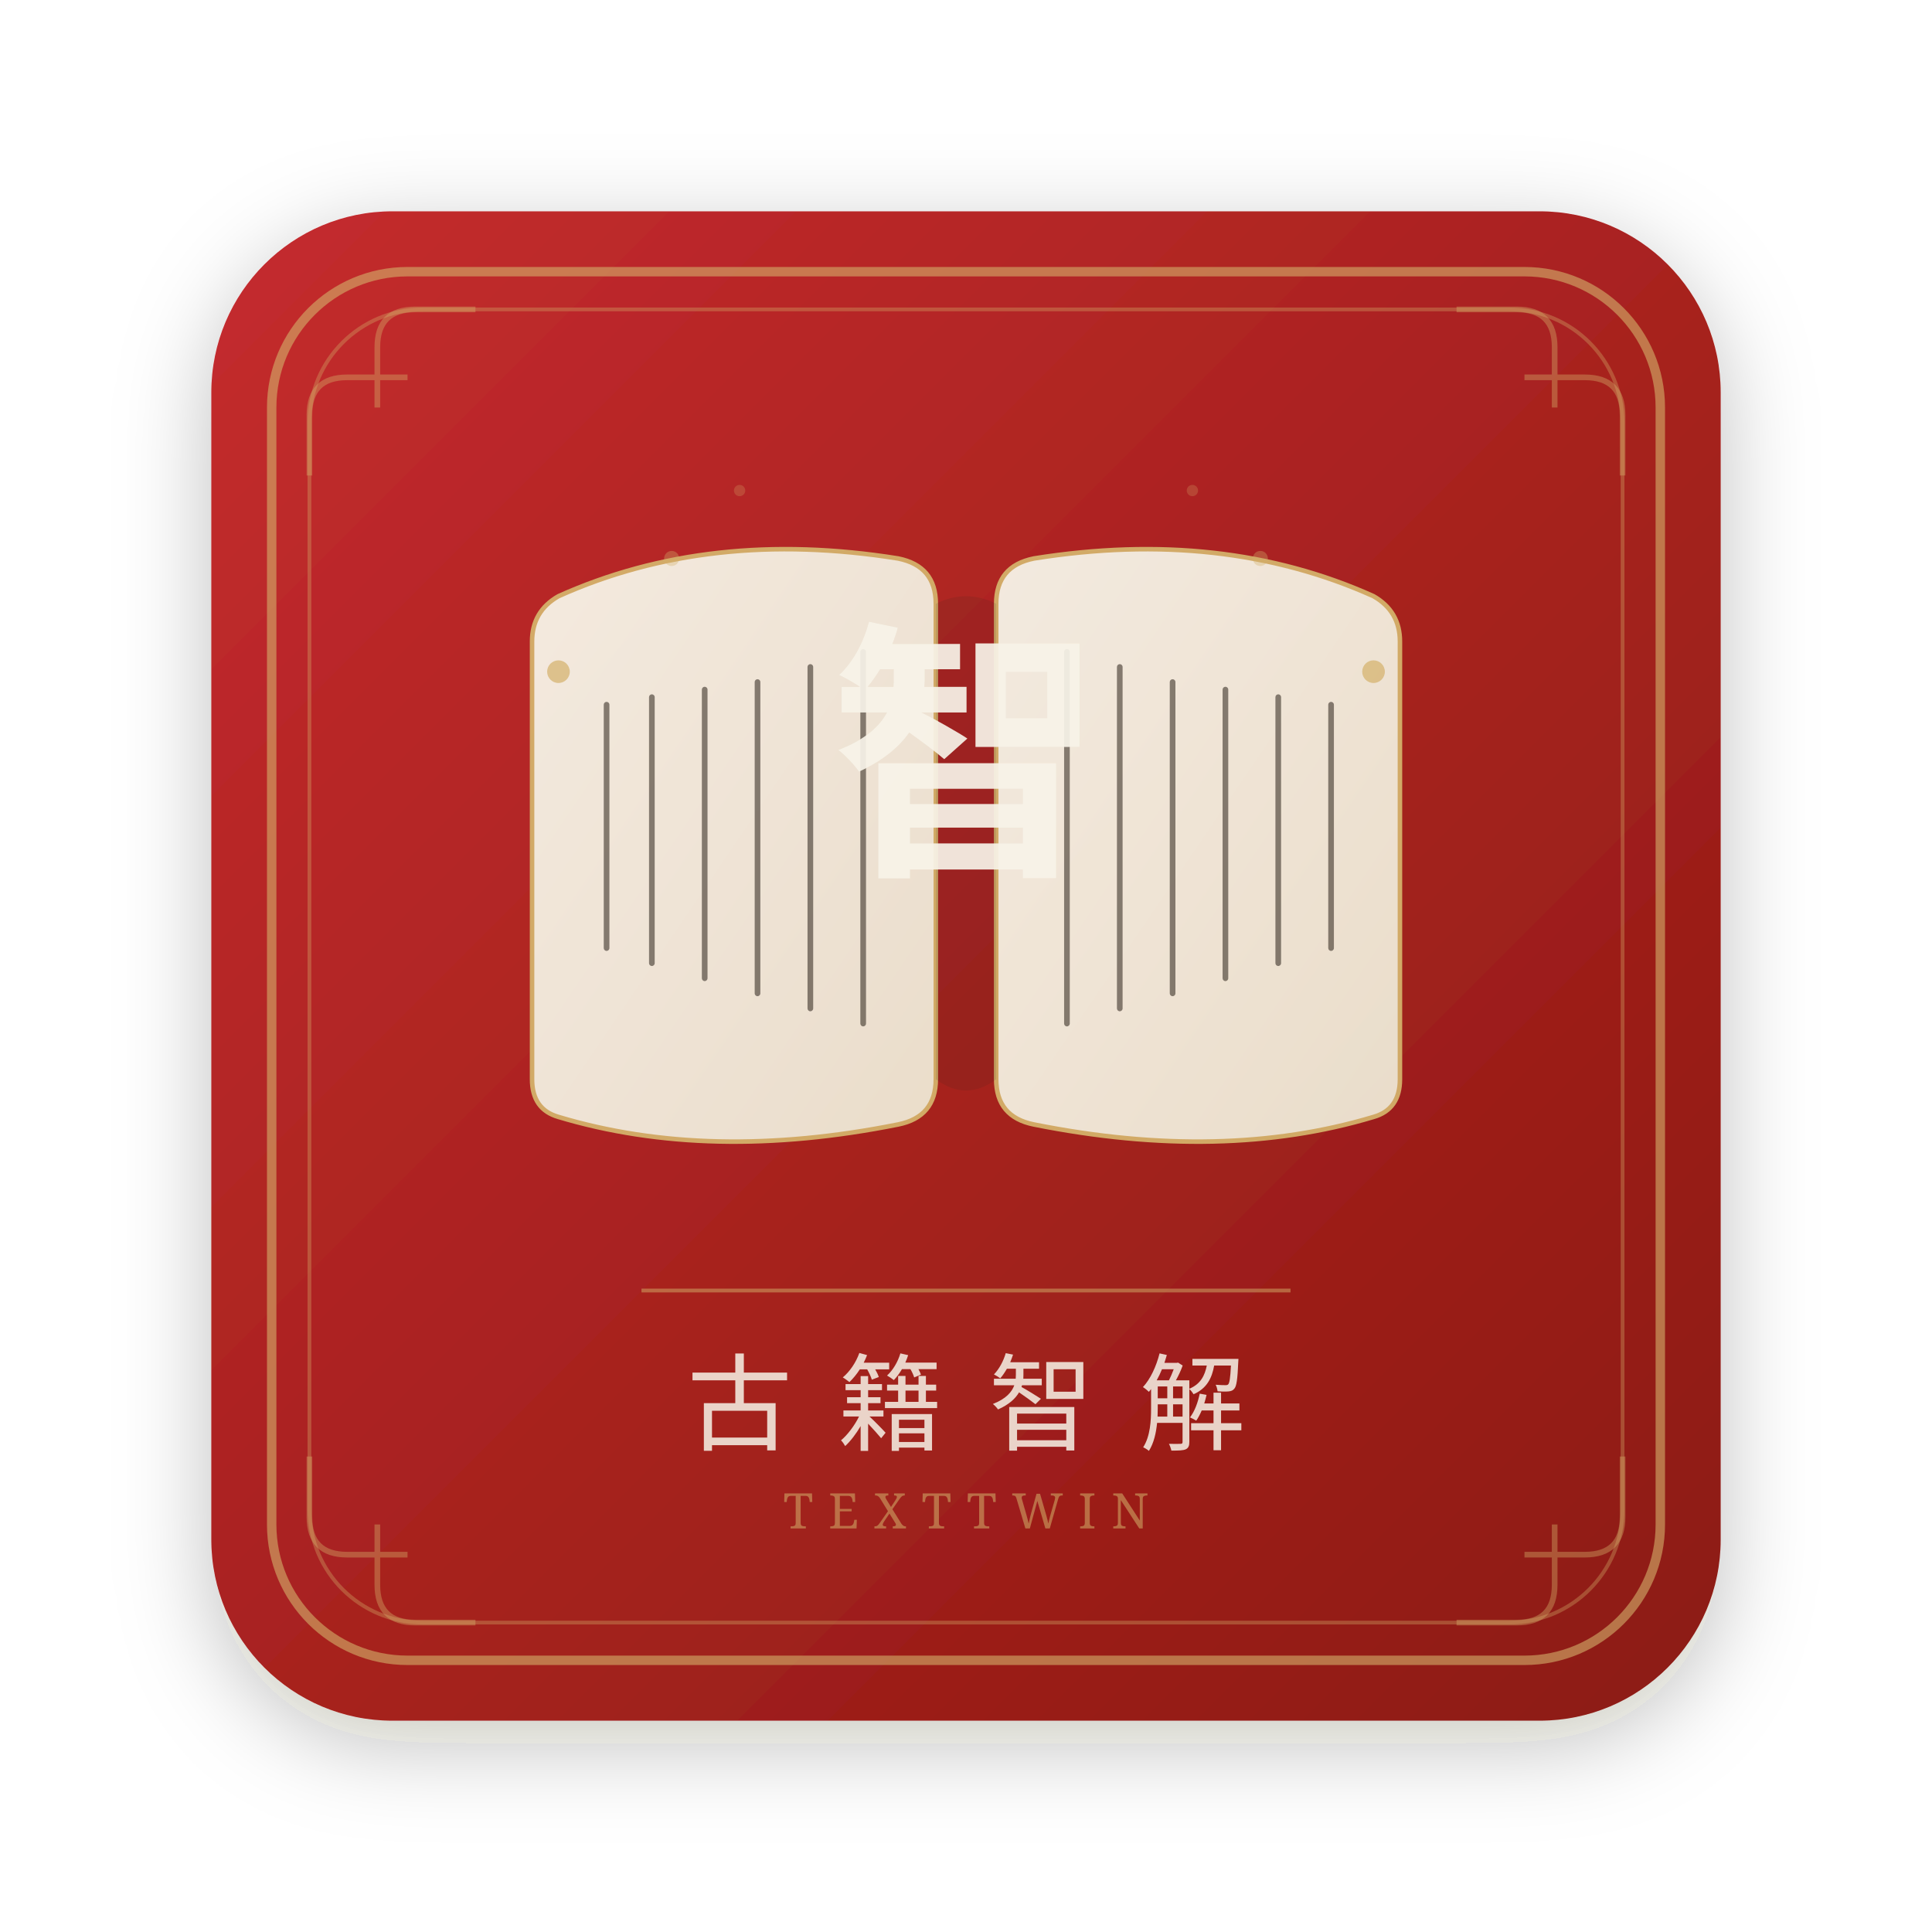
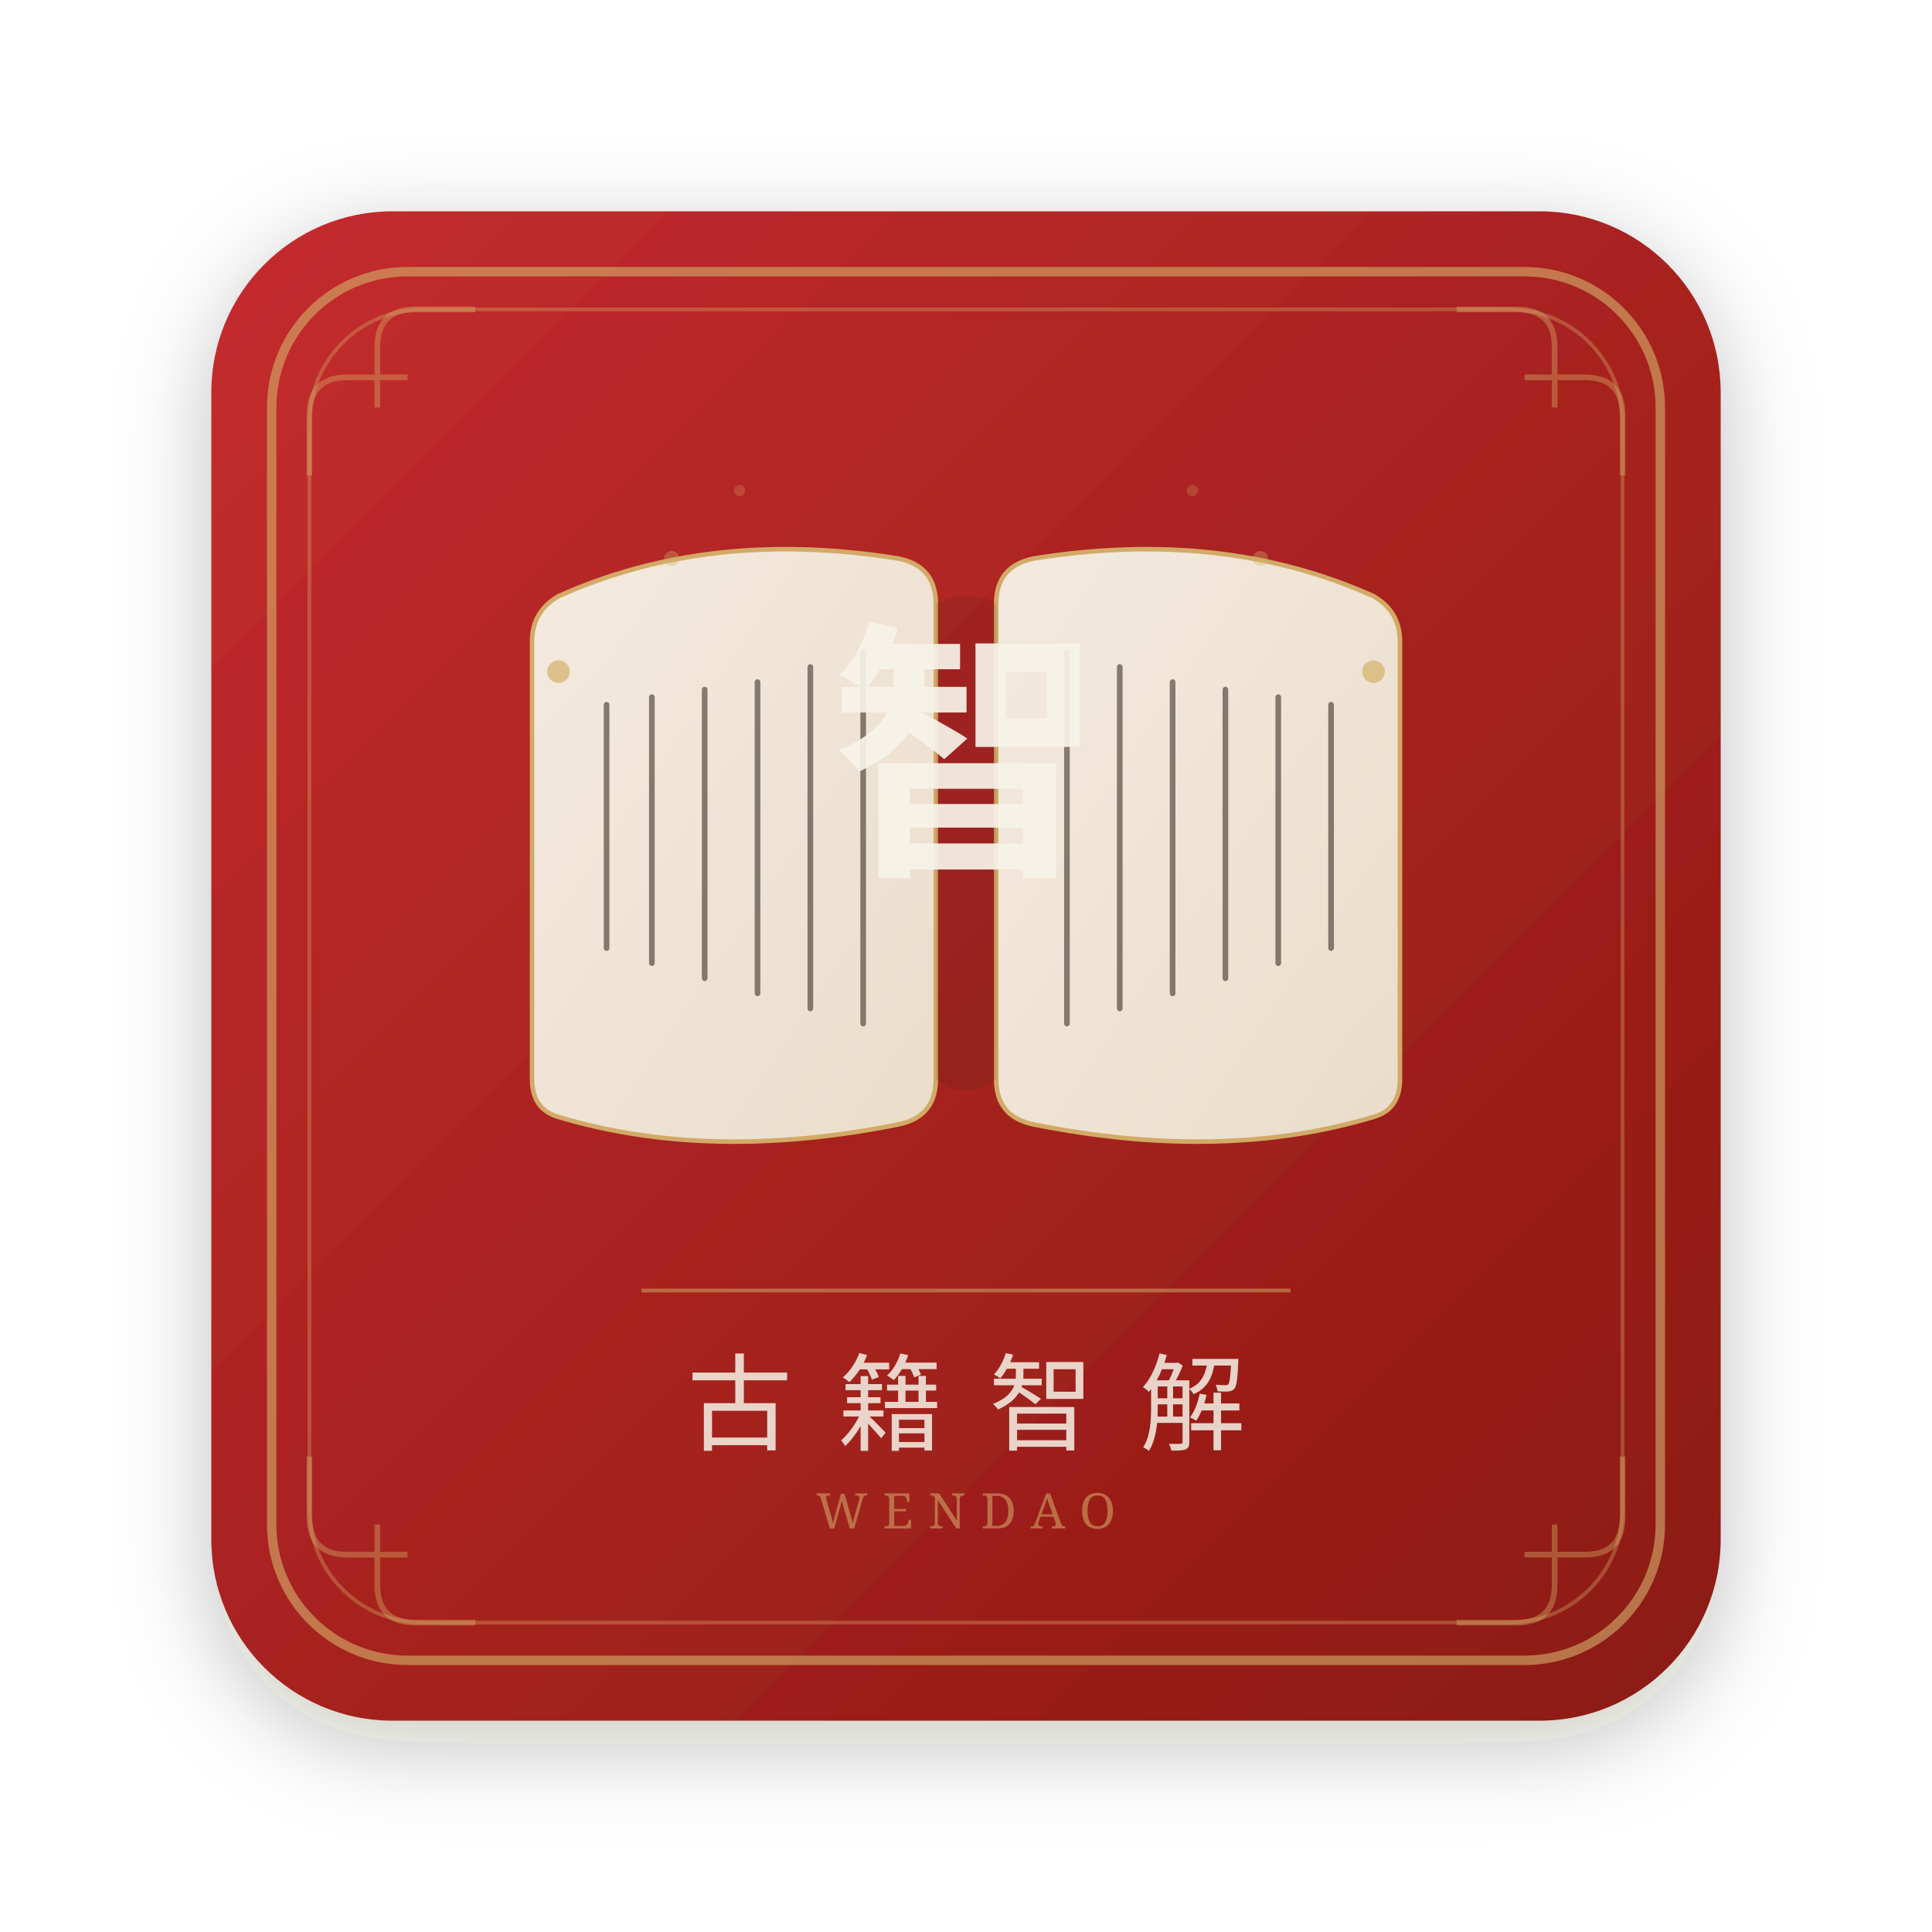
<svg xmlns="http://www.w3.org/2000/svg" viewBox="0 0 512 512" fill="none">
  <defs>
    <linearGradient id="seal-bg" x1="0" y1="0" x2="1" y2="1">
      <stop offset="0%" stop-color="#c42b2e" />
      <stop offset="100%" stop-color="#8c1a11" />
    </linearGradient>
    <linearGradient id="gold-accent" x1="0" y1="0" x2="0" y2="1">
      <stop offset="0%" stop-color="#d4b06a" />
      <stop offset="100%" stop-color="#c9a063" />
    </linearGradient>
    <linearGradient id="page-shade" x1="0" y1="0" x2="1" y2="1">
      <stop offset="0%" stop-color="#f7f3e8" />
      <stop offset="100%" stop-color="#ede6d3" />
    </linearGradient>
    <linearGradient id="ink" x1="0" y1="0" x2="0" y2="1">
      <stop offset="0%" stop-color="#2a2018" />
      <stop offset="100%" stop-color="#1a1410" />
    </linearGradient>
    <filter id="paper-tex" x="0" y="0" width="100%" height="100%">
      <feTurbulence type="fractalNoise" baseFrequency="0.65" numOctaves="3" result="noise" />
      <feColorMatrix type="saturate" values="0" in="noise" result="gray" />
      <feBlend in="SourceGraphic" in2="gray" mode="multiply" result="blend" />
      <feComponentTransfer in="blend">
        <feFuncA type="linear" slope="1" />
      </feComponentTransfer>
    </filter>
    <filter id="soft-shadow" x="-10%" y="-10%" width="120%" height="130%">
      <feDropShadow dx="0" dy="6" stdDeviation="12" flood-color="#1a1410" flood-opacity="0.25" />
    </filter>
    <filter id="inner-glow">
      <feGaussianBlur in="SourceAlpha" stdDeviation="3" result="blur" />
      <feOffset dx="0" dy="0" />
      <feComposite in2="SourceAlpha" operator="arithmetic" k2="-1" k3="1" />
      <feFlood flood-color="#c9a063" flood-opacity="0.15" />
      <feComposite in2="SourceGraphic" operator="in" />
      <feMerge>
        <feMergeNode />
        <feMergeNode in="SourceGraphic" />
      </feMerge>
    </filter>
    <clipPath id="seal-clip">
      <rect x="56" y="56" width="400" height="400" rx="48" />
    </clipPath>
  </defs>
  <rect x="56" y="56" width="400" height="400" rx="48" fill="url(#seal-bg)" filter="url(#soft-shadow)" />
  <rect x="72" y="72" width="368" height="368" rx="36" fill="none" stroke="#d4b06a" stroke-width="2.5" opacity="0.6" />
  <rect x="82" y="82" width="348" height="348" rx="30" fill="none" stroke="#d4b06a" stroke-width="1" opacity="0.35" />
  <g opacity="0.4" stroke="#d4b06a" stroke-width="1.5" fill="none">
    <path d="M100 108 L100 92 Q100 82 110 82 L126 82" />
    <path d="M108 100 L92 100 Q82 100 82 110 L82 126" />
    <path d="M412 108 L412 92 Q412 82 402 82 L386 82" />
    <path d="M404 100 L420 100 Q430 100 430 110 L430 126" />
    <path d="M100 404 L100 420 Q100 430 110 430 L126 430" />
    <path d="M108 412 L92 412 Q82 412 82 402 L82 386" />
    <path d="M412 404 L412 420 Q412 430 402 430 L386 430" />
    <path d="M404 412 L420 412 Q430 412 430 402 L430 386" />
  </g>
  <g transform="translate(256, 230)">
    <path d="M-8 -70 Q-8 -80 -18 -82 Q-68 -90 -108 -72 Q-115 -68 -115 -60 L-115 56 Q-115 64 -108 66 Q-68 78 -18 68 Q-8 66 -8 56 Z" fill="url(#page-shade)" stroke="#d4b06a" stroke-width="1.2" opacity="0.95" />
    <path d="M8 -70 Q8 -80 18 -82 Q68 -90 108 -72 Q115 -68 115 -60 L115 56 Q115 64 108 66 Q68 78 18 68 Q8 66 8 56 Z" fill="url(#page-shade)" stroke="#d4b06a" stroke-width="1.2" opacity="0.95" />
    <path d="M-8 -70 Q0 -74 8 -70 L8 56 Q0 62 -8 56 Z" fill="#2a2018" opacity="0.12" />
    <g fill="#2a2018" opacity="0.55">
      <rect x="-28" y="-58" width="1.5" height="100" rx="0.75" />
      <rect x="-42" y="-54" width="1.5" height="92" rx="0.75" />
      <rect x="-56" y="-50" width="1.5" height="84" rx="0.75" />
      <rect x="-70" y="-48" width="1.5" height="78" rx="0.75" />
      <rect x="-84" y="-46" width="1.5" height="72" rx="0.75" />
      <rect x="-96" y="-44" width="1.5" height="66" rx="0.75" />
    </g>
    <g fill="#2a2018" opacity="0.55">
      <rect x="26" y="-58" width="1.5" height="100" rx="0.75" />
      <rect x="40" y="-54" width="1.5" height="92" rx="0.75" />
      <rect x="54" y="-50" width="1.5" height="84" rx="0.75" />
      <rect x="68" y="-48" width="1.5" height="78" rx="0.75" />
      <rect x="82" y="-46" width="1.5" height="72" rx="0.75" />
      <rect x="96" y="-44" width="1.5" height="66" rx="0.75" />
    </g>
  </g>
  <text x="256" y="195" text-anchor="middle" dominant-baseline="central" font-family="'ZCOOL XiaoWei', 'Noto Serif SC', 'STZhongsong', serif" font-size="72" font-weight="700" fill="#f7f3e8" opacity="0.92" filter="url(#inner-glow)">智</text>
  <g stroke="url(#gold-accent)" fill="none" stroke-width="1.5" opacity="0.7">
    <circle cx="148" cy="178" r="3" fill="#d4b06a" stroke="none" />
    <line x1="148" y1="170" x2="148" y2="186" />
    <line x1="140" y1="178" x2="156" y2="178" />
    <circle cx="364" cy="178" r="3" fill="#d4b06a" stroke="none" />
    <line x1="364" y1="170" x2="364" y2="186" />
    <line x1="356" y1="178" x2="372" y2="178" />
    <circle cx="178" cy="148" r="2" fill="#d4b06a" stroke="none" opacity="0.5" />
    <circle cx="334" cy="148" r="2" fill="#d4b06a" stroke="none" opacity="0.5" />
    <circle cx="196" cy="130" r="1.5" fill="#d4b06a" stroke="none" opacity="0.35" />
    <circle cx="316" cy="130" r="1.5" fill="#d4b06a" stroke="none" opacity="0.35" />
  </g>
  <text x="256" y="370" text-anchor="middle" dominant-baseline="central" font-family="'ZCOOL XiaoWei', 'Noto Serif SC', 'STZhongsong', serif" font-size="28" letter-spacing="12" fill="#f7f3e8" opacity="0.85">古籍智解</text>
  <line x1="170" y1="342" x2="342" y2="342" stroke="#d4b06a" stroke-width="1" opacity="0.5" />
-   <text x="256" y="400" text-anchor="middle" dominant-baseline="central" font-family="'Noto Serif SC', serif" font-size="13" letter-spacing="4" fill="#d4b06a" opacity="0.55">TEXTTWIN</text>
+   <text x="256" y="400" text-anchor="middle" dominant-baseline="central" font-family="'Noto Serif SC', serif" font-size="13" letter-spacing="4" fill="#d4b06a" opacity="0.55">WENDAO</text>
</svg>
